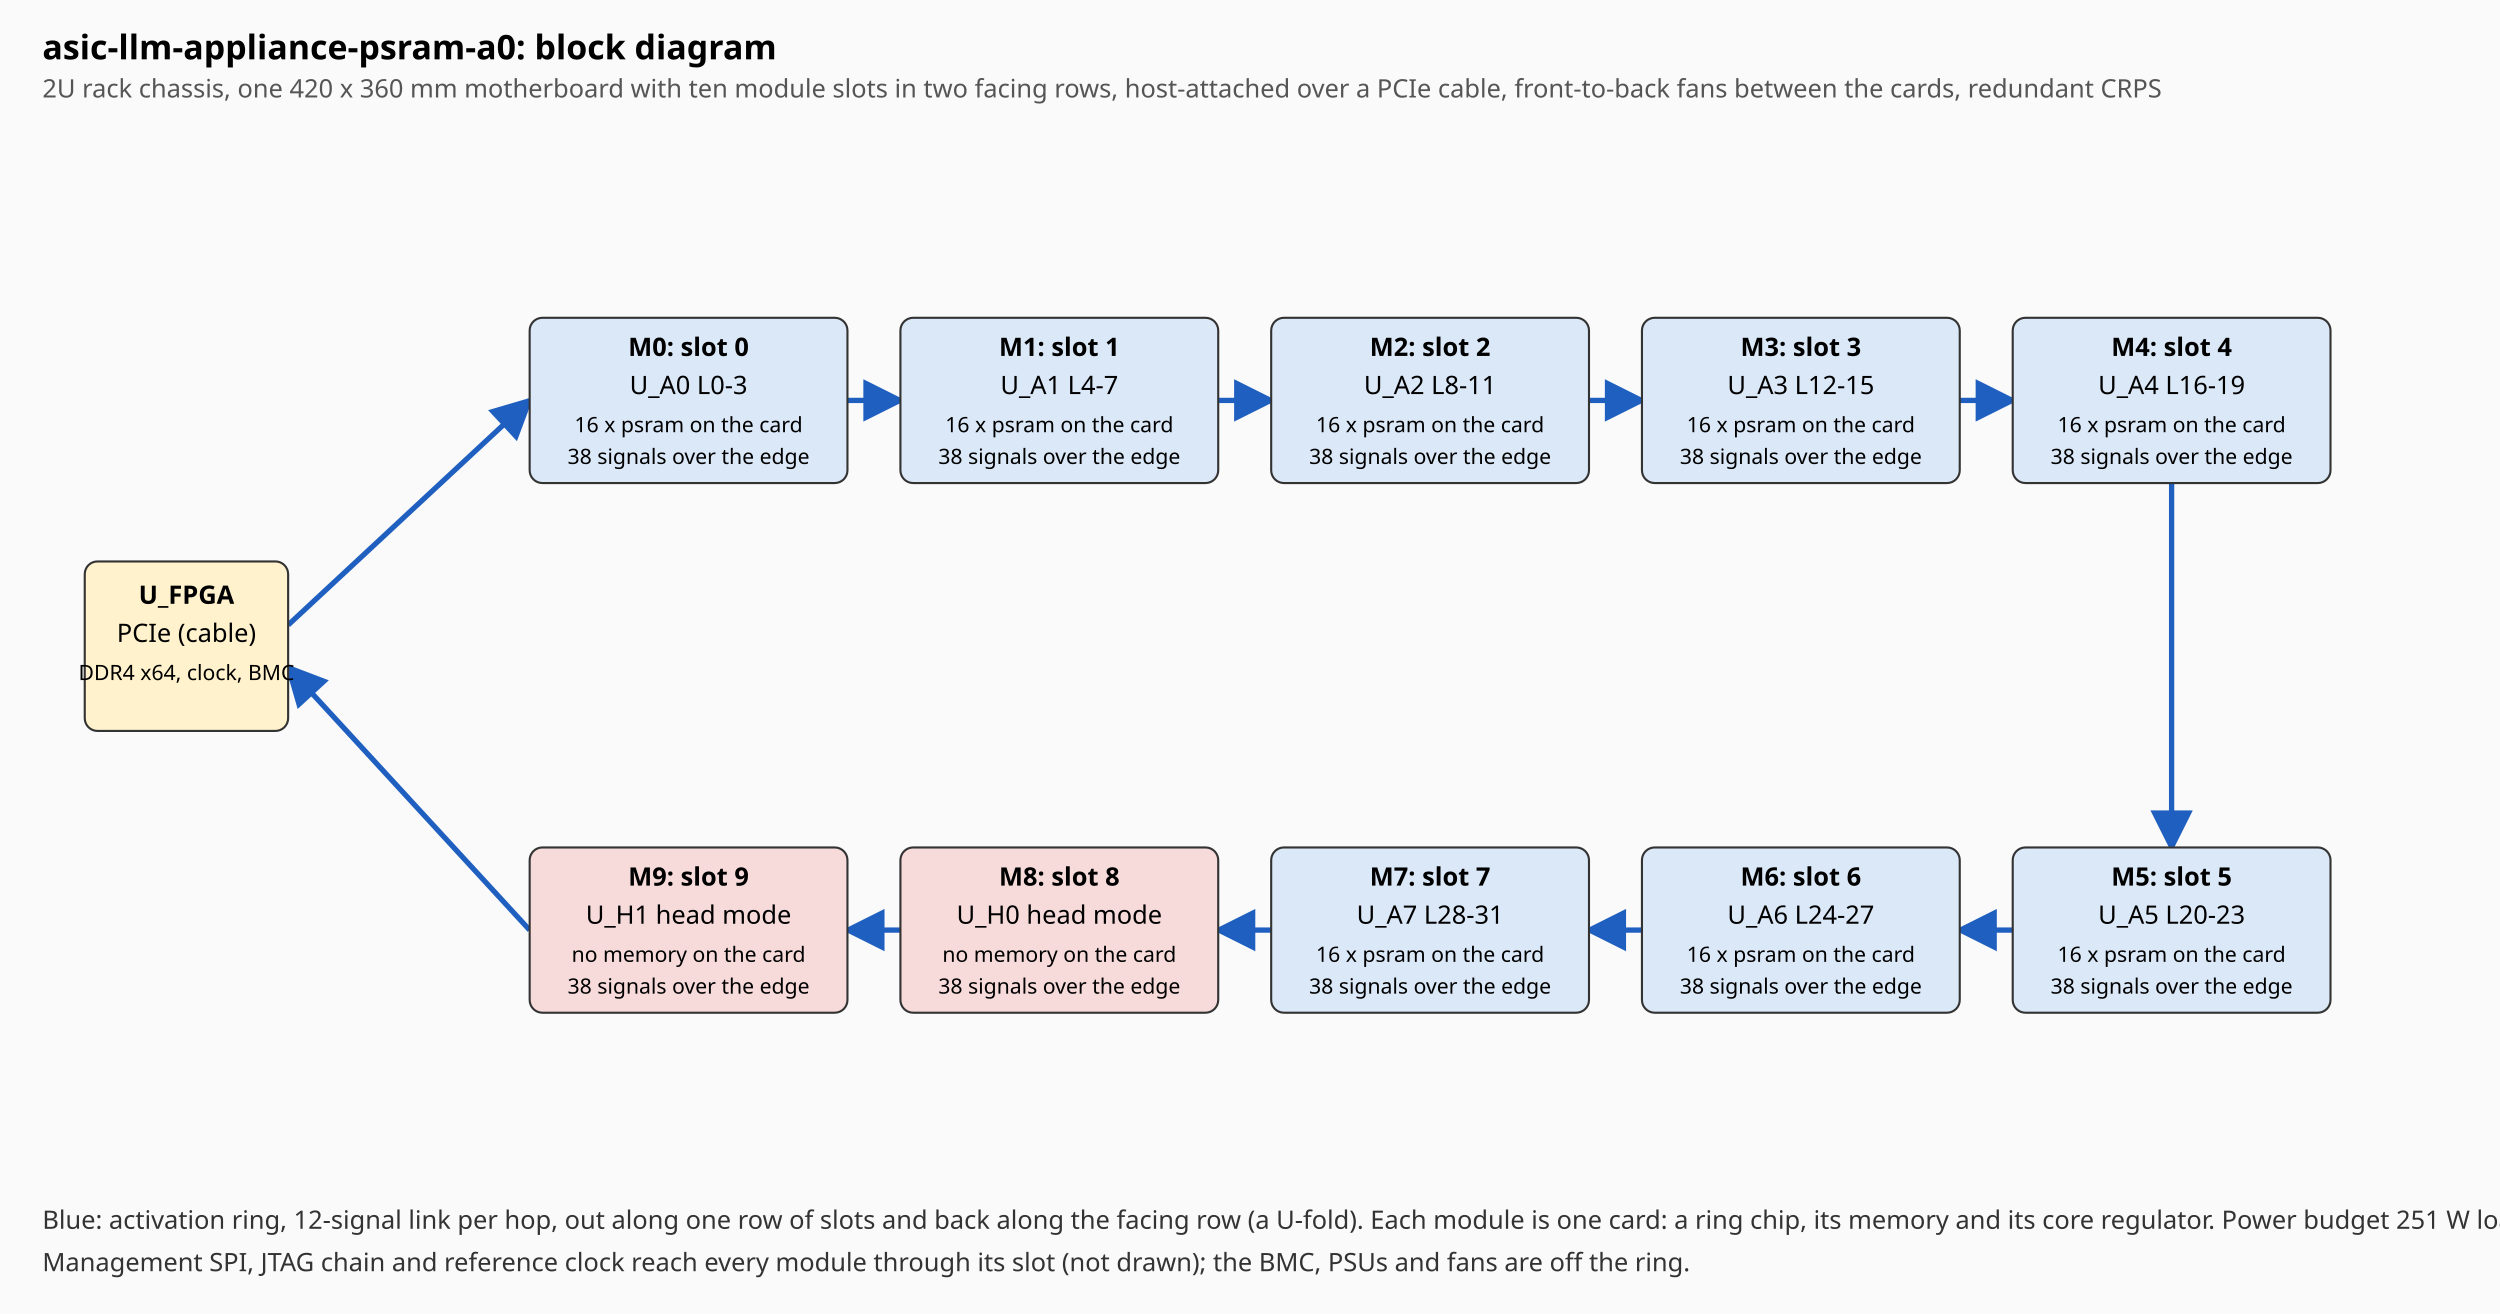
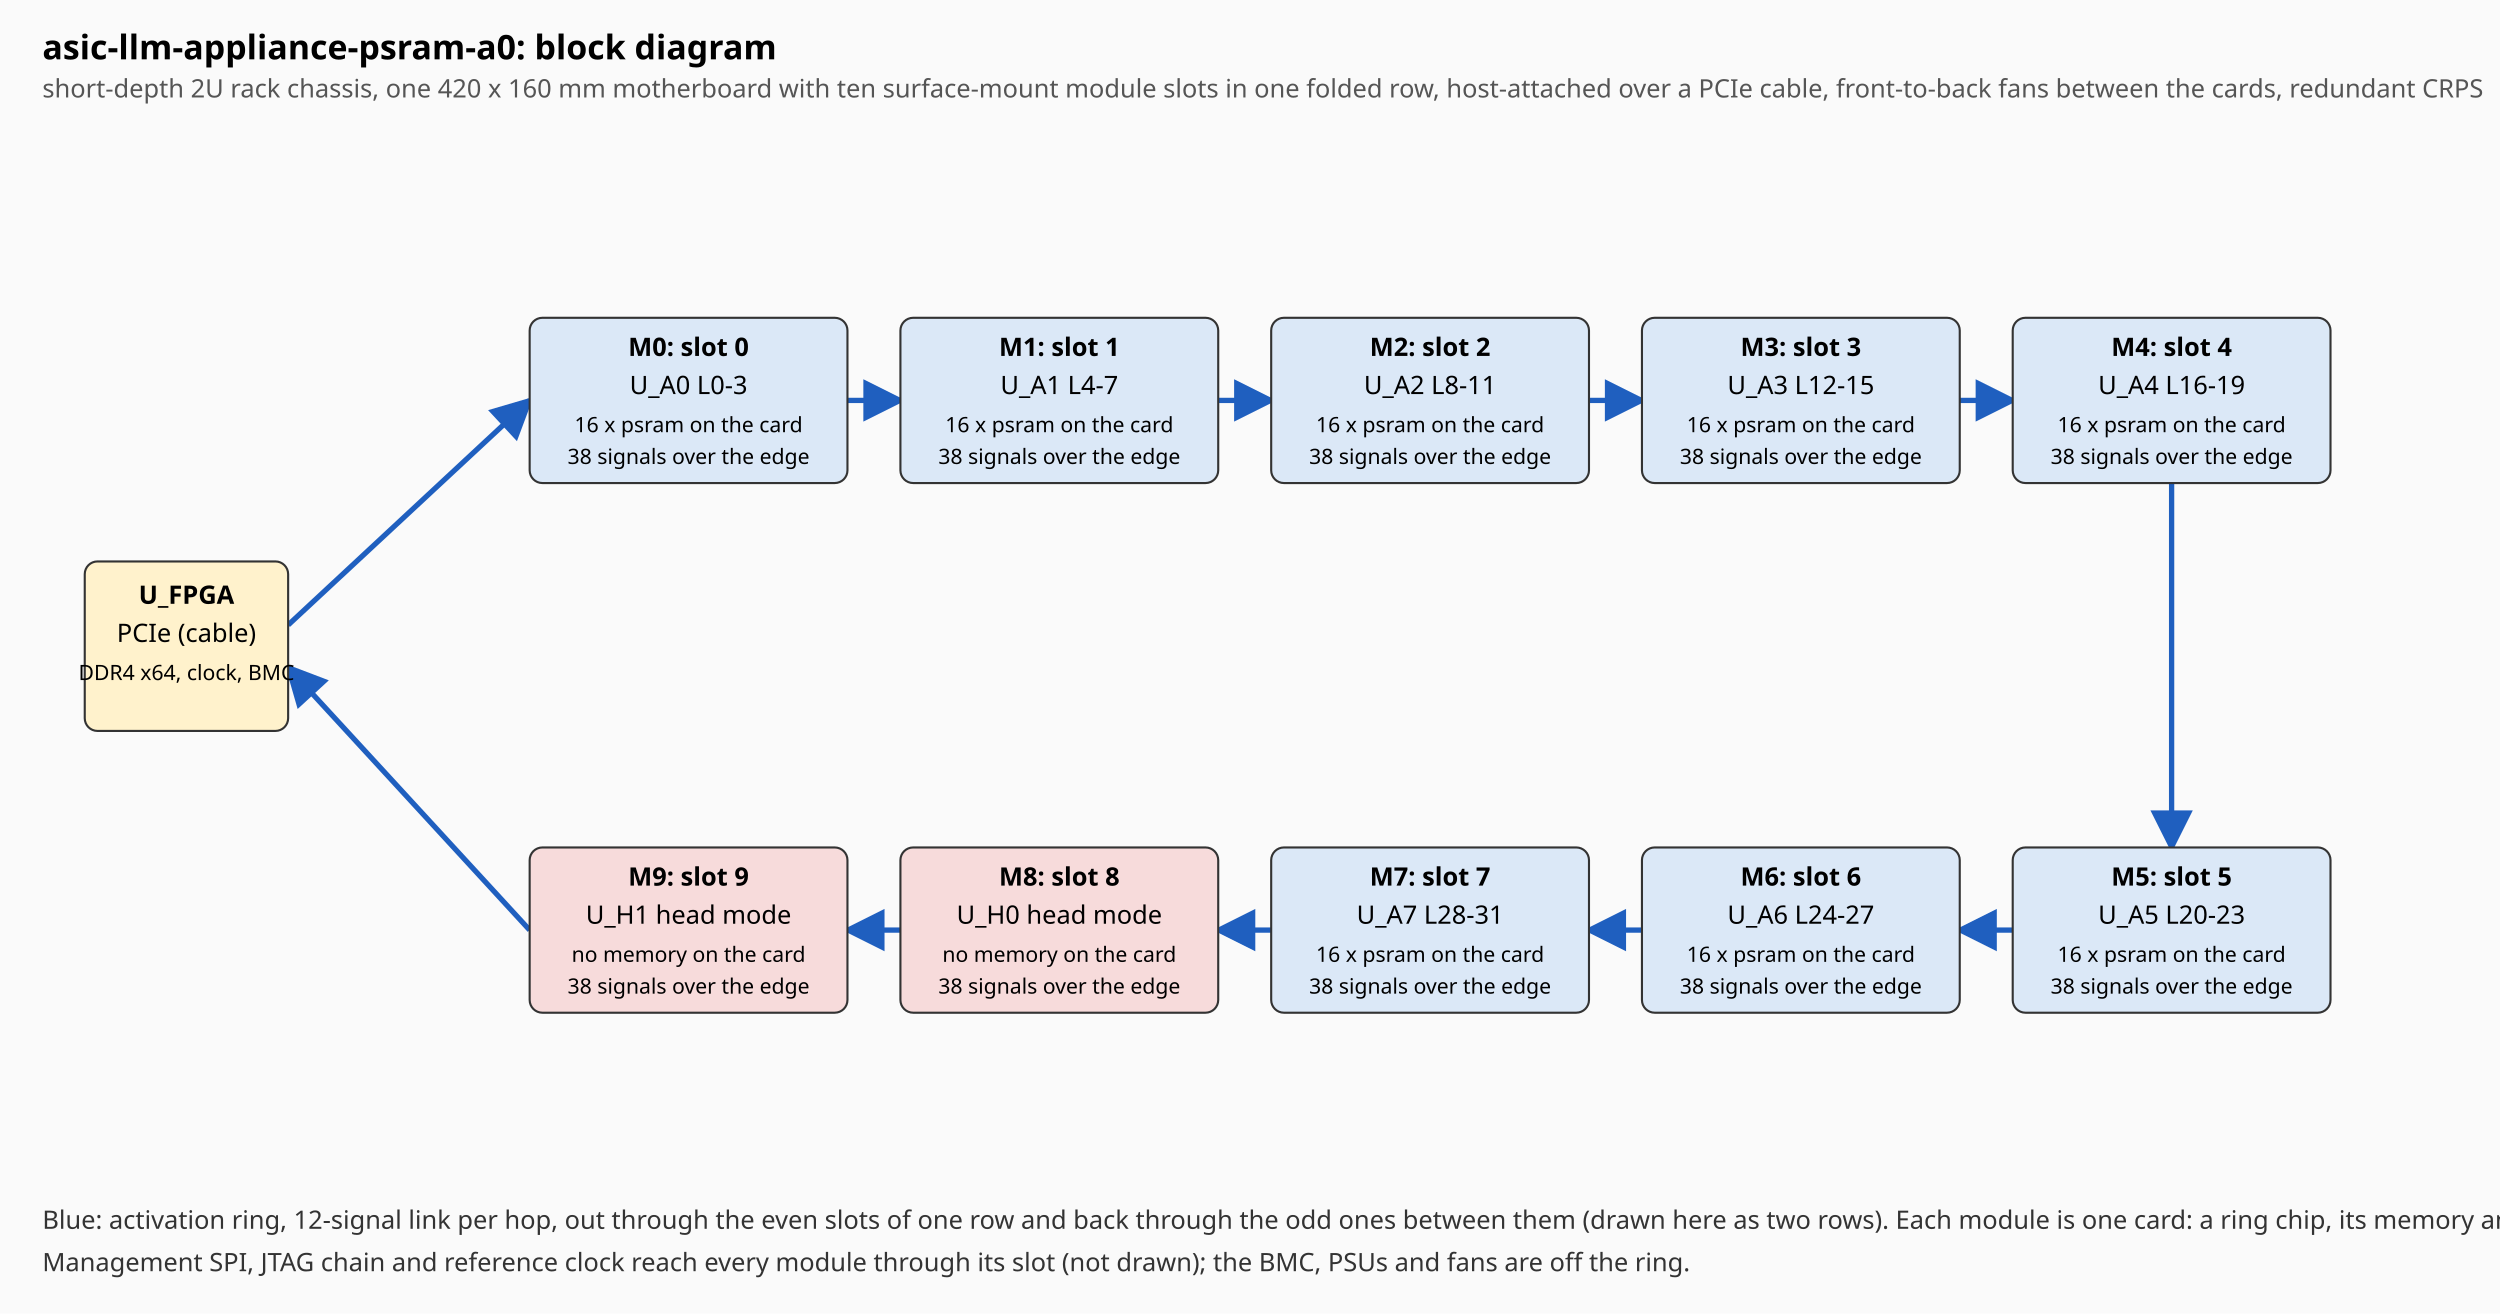
<svg xmlns="http://www.w3.org/2000/svg" viewBox="0 0 1180 620" font-family="sans-serif" font-size="12">
  <rect width="1180" height="620" fill="#fafafa" />
  <text x="20" y="28" font-size="16" font-weight="bold">asic-llm-appliance-psram-a0: block diagram</text>
-   <text x="20" y="46" fill="#555">2U rack chassis, one 420 x 360 mm motherboard with ten module slots in two facing rows, host-attached over a PCIe cable, front-to-back fans between the cards, redundant CRPS</text>
+   <text x="20" y="46" fill="#555">short-depth 2U rack chassis, one 420 x 160 mm motherboard with ten surface-mount module slots in one folded row, host-attached over a PCIe cable, front-to-back fans between the cards, redundant CRPS</text>
  <defs>
    <marker id="arrow" markerWidth="8" markerHeight="8" refX="7" refY="4" orient="auto">
      <path d="M0,0 L8,4 L0,8 z" fill="#1f5fbf" />
    </marker>
  </defs>
  <path d="M136,295.0 L250,189.0" stroke="#1f5fbf" stroke-width="2.5" marker-end="url(#arrow)" fill="none" />
  <line x1="400" y1="189.0" x2="425" y2="189.0" stroke="#1f5fbf" stroke-width="2.5" marker-end="url(#arrow)" fill="none" />
  <line x1="575" y1="189.0" x2="600" y2="189.0" stroke="#1f5fbf" stroke-width="2.5" marker-end="url(#arrow)" fill="none" />
  <line x1="750" y1="189.0" x2="775" y2="189.0" stroke="#1f5fbf" stroke-width="2.5" marker-end="url(#arrow)" fill="none" />
  <line x1="925" y1="189.0" x2="950" y2="189.0" stroke="#1f5fbf" stroke-width="2.5" marker-end="url(#arrow)" fill="none" />
  <line x1="1025.0" y1="228" x2="1025.0" y2="400" stroke="#1f5fbf" stroke-width="2.5" marker-end="url(#arrow)" fill="none" />
  <line x1="950" y1="439.0" x2="925" y2="439.0" stroke="#1f5fbf" stroke-width="2.5" marker-end="url(#arrow)" fill="none" />
  <line x1="775" y1="439.0" x2="750" y2="439.0" stroke="#1f5fbf" stroke-width="2.5" marker-end="url(#arrow)" fill="none" />
  <line x1="600" y1="439.0" x2="575" y2="439.0" stroke="#1f5fbf" stroke-width="2.5" marker-end="url(#arrow)" fill="none" />
  <line x1="425" y1="439.0" x2="400" y2="439.0" stroke="#1f5fbf" stroke-width="2.5" marker-end="url(#arrow)" fill="none" />
  <path d="M250,439.0 L136,315.0" stroke="#1f5fbf" stroke-width="2.5" marker-end="url(#arrow)" fill="none" />
  <rect x="250" y="150" width="150" height="78" rx="6" fill="#dbe8f7" stroke="#333" />
  <text x="325.0" y="168" text-anchor="middle" font-weight="bold">M0: slot 0</text>
  <text x="325.0" y="186" text-anchor="middle">U_A0 L0-3</text>
  <text x="325.0" y="204" text-anchor="middle" font-size="10">16 x psram on the card</text>
  <text x="325.0" y="219" text-anchor="middle" font-size="10">38 signals over the edge</text>
  <rect x="425" y="150" width="150" height="78" rx="6" fill="#dbe8f7" stroke="#333" />
  <text x="500.0" y="168" text-anchor="middle" font-weight="bold">M1: slot 1</text>
  <text x="500.0" y="186" text-anchor="middle">U_A1 L4-7</text>
  <text x="500.0" y="204" text-anchor="middle" font-size="10">16 x psram on the card</text>
  <text x="500.0" y="219" text-anchor="middle" font-size="10">38 signals over the edge</text>
  <rect x="600" y="150" width="150" height="78" rx="6" fill="#dbe8f7" stroke="#333" />
  <text x="675.0" y="168" text-anchor="middle" font-weight="bold">M2: slot 2</text>
  <text x="675.0" y="186" text-anchor="middle">U_A2 L8-11</text>
  <text x="675.0" y="204" text-anchor="middle" font-size="10">16 x psram on the card</text>
  <text x="675.0" y="219" text-anchor="middle" font-size="10">38 signals over the edge</text>
  <rect x="775" y="150" width="150" height="78" rx="6" fill="#dbe8f7" stroke="#333" />
  <text x="850.0" y="168" text-anchor="middle" font-weight="bold">M3: slot 3</text>
  <text x="850.0" y="186" text-anchor="middle">U_A3 L12-15</text>
  <text x="850.0" y="204" text-anchor="middle" font-size="10">16 x psram on the card</text>
  <text x="850.0" y="219" text-anchor="middle" font-size="10">38 signals over the edge</text>
  <rect x="950" y="150" width="150" height="78" rx="6" fill="#dbe8f7" stroke="#333" />
  <text x="1025.0" y="168" text-anchor="middle" font-weight="bold">M4: slot 4</text>
  <text x="1025.0" y="186" text-anchor="middle">U_A4 L16-19</text>
  <text x="1025.0" y="204" text-anchor="middle" font-size="10">16 x psram on the card</text>
  <text x="1025.0" y="219" text-anchor="middle" font-size="10">38 signals over the edge</text>
  <rect x="950" y="400" width="150" height="78" rx="6" fill="#dbe8f7" stroke="#333" />
  <text x="1025.0" y="418" text-anchor="middle" font-weight="bold">M5: slot 5</text>
  <text x="1025.0" y="436" text-anchor="middle">U_A5 L20-23</text>
  <text x="1025.0" y="454" text-anchor="middle" font-size="10">16 x psram on the card</text>
  <text x="1025.0" y="469" text-anchor="middle" font-size="10">38 signals over the edge</text>
  <rect x="775" y="400" width="150" height="78" rx="6" fill="#dbe8f7" stroke="#333" />
  <text x="850.0" y="418" text-anchor="middle" font-weight="bold">M6: slot 6</text>
  <text x="850.0" y="436" text-anchor="middle">U_A6 L24-27</text>
  <text x="850.0" y="454" text-anchor="middle" font-size="10">16 x psram on the card</text>
  <text x="850.0" y="469" text-anchor="middle" font-size="10">38 signals over the edge</text>
  <rect x="600" y="400" width="150" height="78" rx="6" fill="#dbe8f7" stroke="#333" />
  <text x="675.0" y="418" text-anchor="middle" font-weight="bold">M7: slot 7</text>
  <text x="675.0" y="436" text-anchor="middle">U_A7 L28-31</text>
  <text x="675.0" y="454" text-anchor="middle" font-size="10">16 x psram on the card</text>
  <text x="675.0" y="469" text-anchor="middle" font-size="10">38 signals over the edge</text>
  <rect x="425" y="400" width="150" height="78" rx="6" fill="#f7dbdb" stroke="#333" />
  <text x="500.0" y="418" text-anchor="middle" font-weight="bold">M8: slot 8</text>
  <text x="500.0" y="436" text-anchor="middle">U_H0 head mode</text>
  <text x="500.0" y="454" text-anchor="middle" font-size="10">no memory on the card</text>
  <text x="500.0" y="469" text-anchor="middle" font-size="10">38 signals over the edge</text>
  <rect x="250" y="400" width="150" height="78" rx="6" fill="#f7dbdb" stroke="#333" />
  <text x="325.0" y="418" text-anchor="middle" font-weight="bold">M9: slot 9</text>
  <text x="325.0" y="436" text-anchor="middle">U_H1 head mode</text>
  <text x="325.0" y="454" text-anchor="middle" font-size="10">no memory on the card</text>
  <text x="325.0" y="469" text-anchor="middle" font-size="10">38 signals over the edge</text>
  <rect x="40" y="265.0" width="96" height="80" rx="6" fill="#fff2cc" stroke="#333" />
  <text x="88" y="285.0" text-anchor="middle" font-weight="bold">U_FPGA</text>
  <text x="88" y="303.0" text-anchor="middle">PCIe (cable)</text>
  <text x="88" y="321.0" text-anchor="middle" font-size="10">DDR4 x64, clock, BMC</text>
-   <text x="20" y="580" fill="#333">Blue: activation ring, 12-signal link per hop, out along one row of slots and back along the facing row (a U-fold). Each module is one card: a ring chip, its memory and its core regulator. Power budget 251 W load / 295 W input.</text>
+   <text x="20" y="580" fill="#333">Blue: activation ring, 12-signal link per hop, out through the even slots of one row and back through the odd ones between them (drawn here as two rows). Each module is one card: a ring chip, its memory and its core regulator. Power budget 251 W load / 295 W input.</text>
  <text x="20" y="600" fill="#333">Management SPI, JTAG chain and reference clock reach every module through its slot (not drawn); the BMC, PSUs and fans are off the ring.</text>
</svg>
